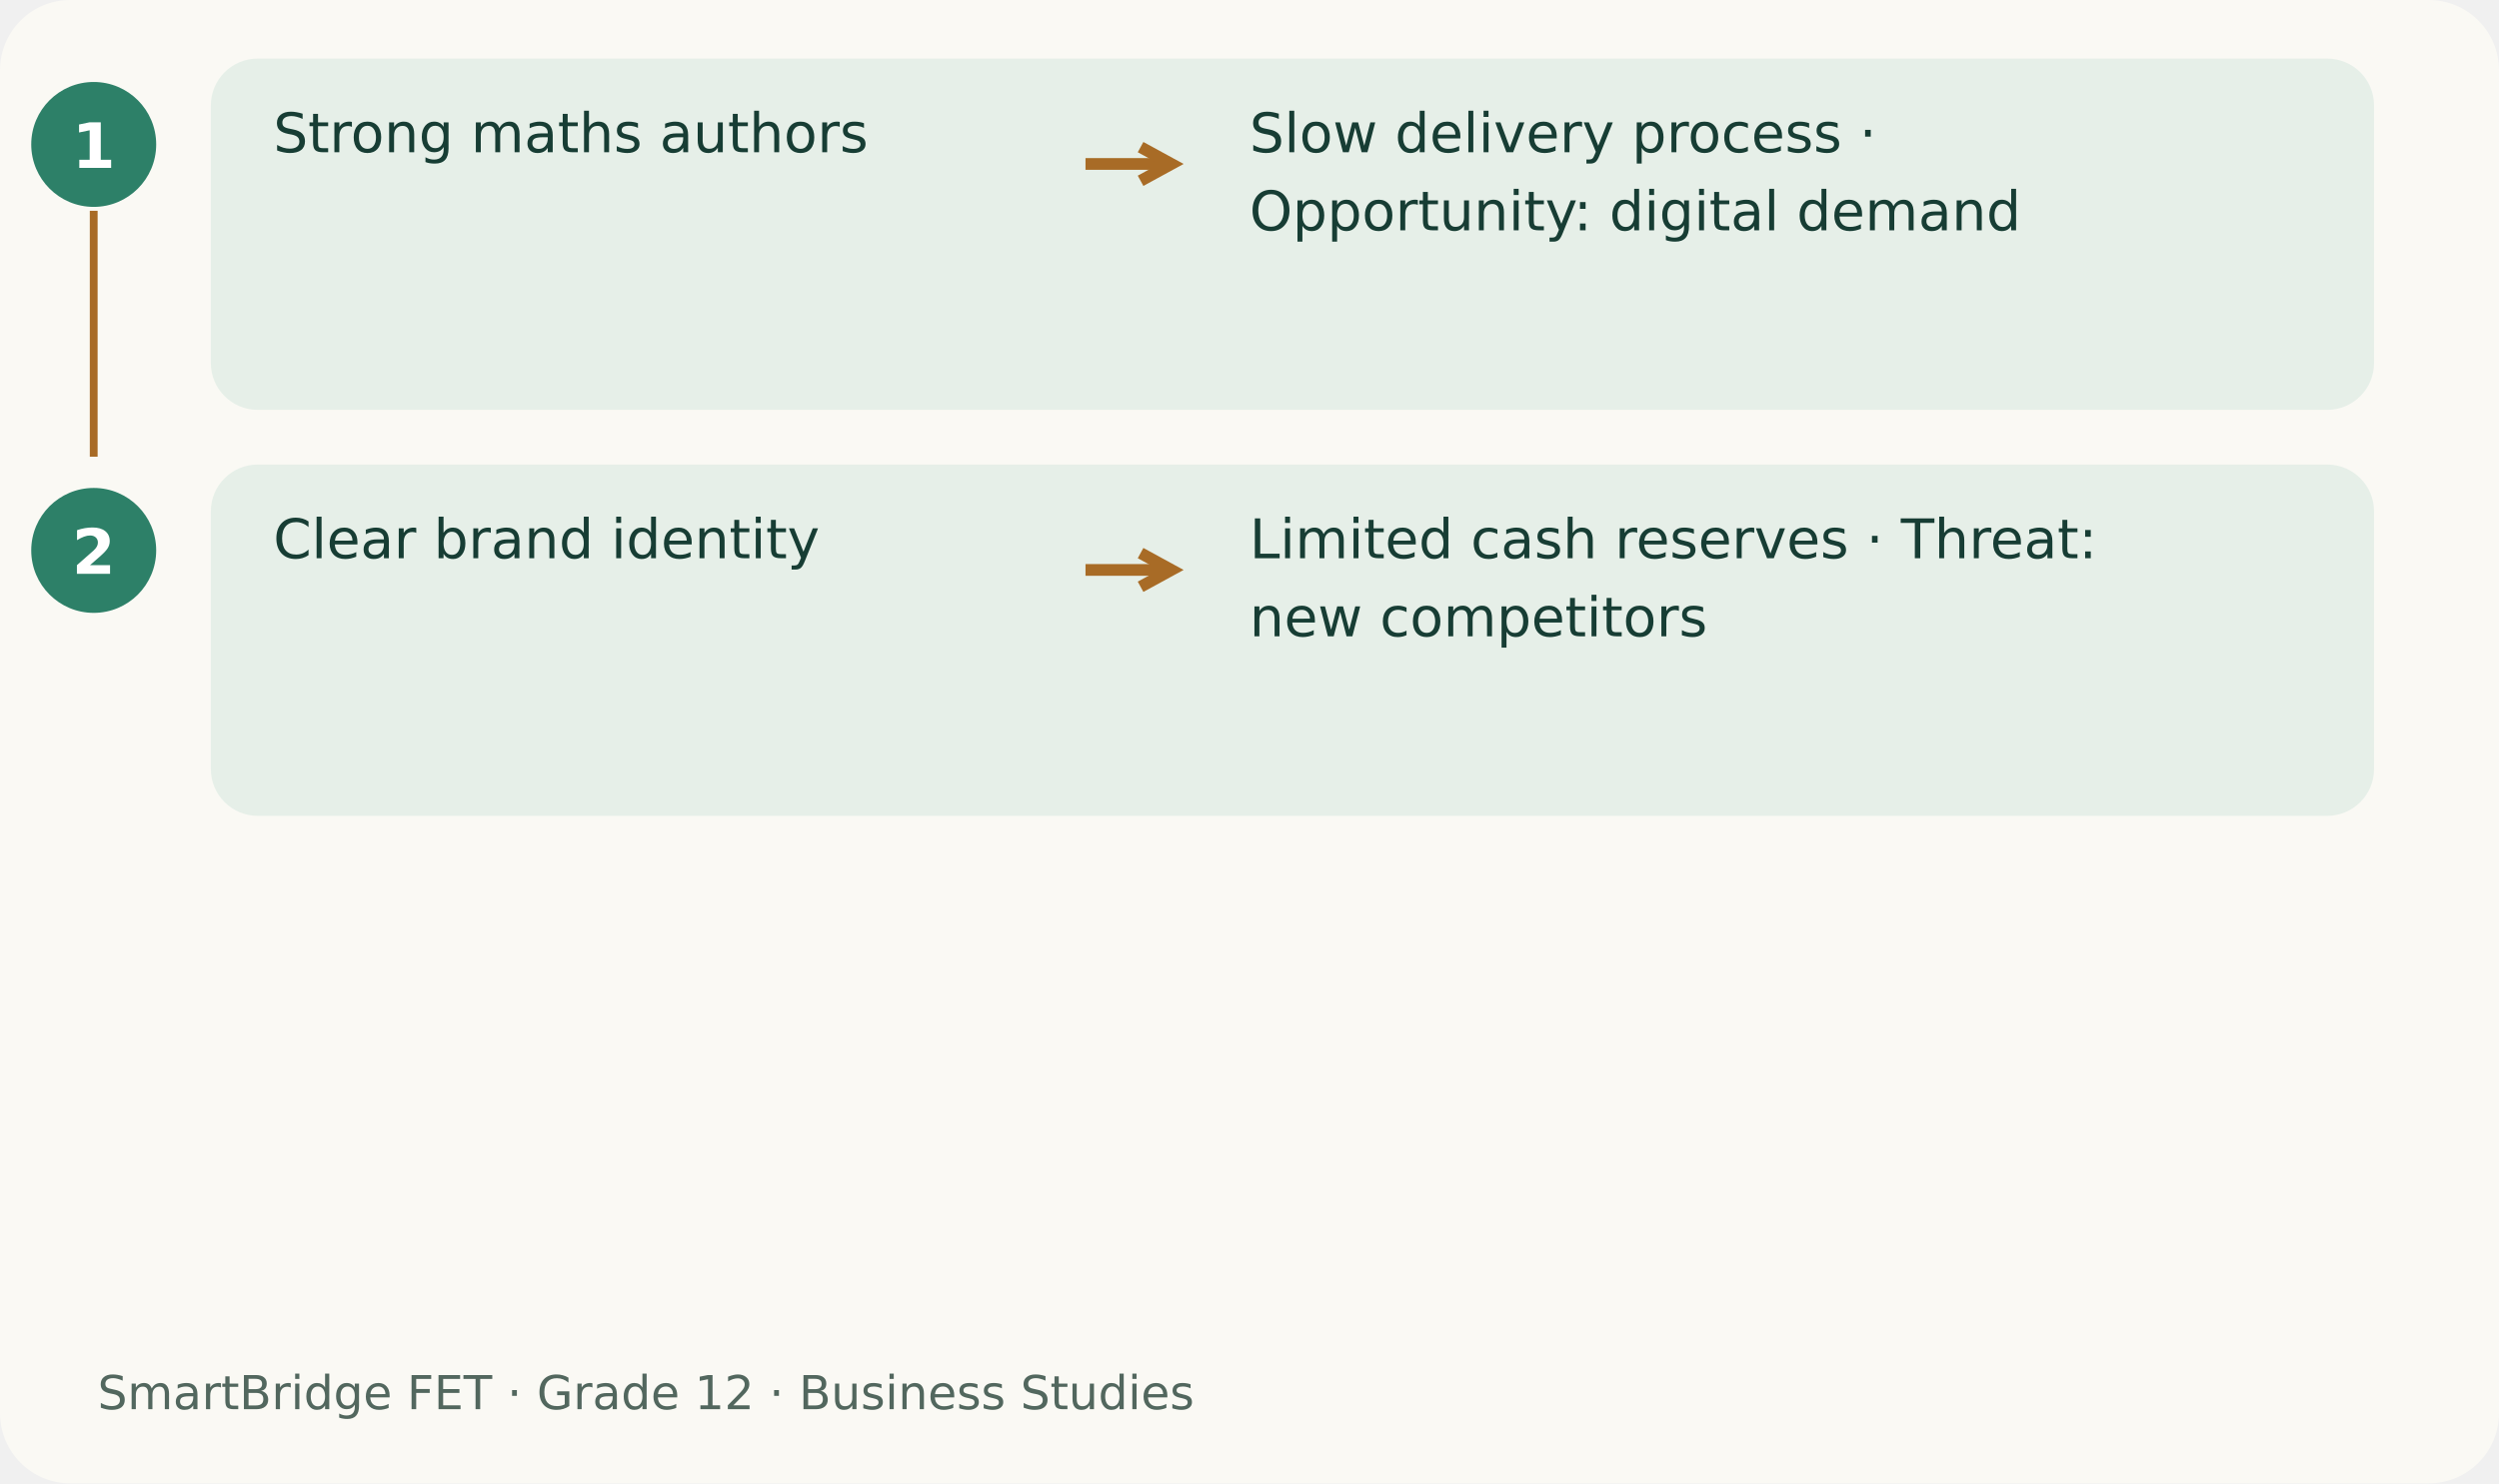
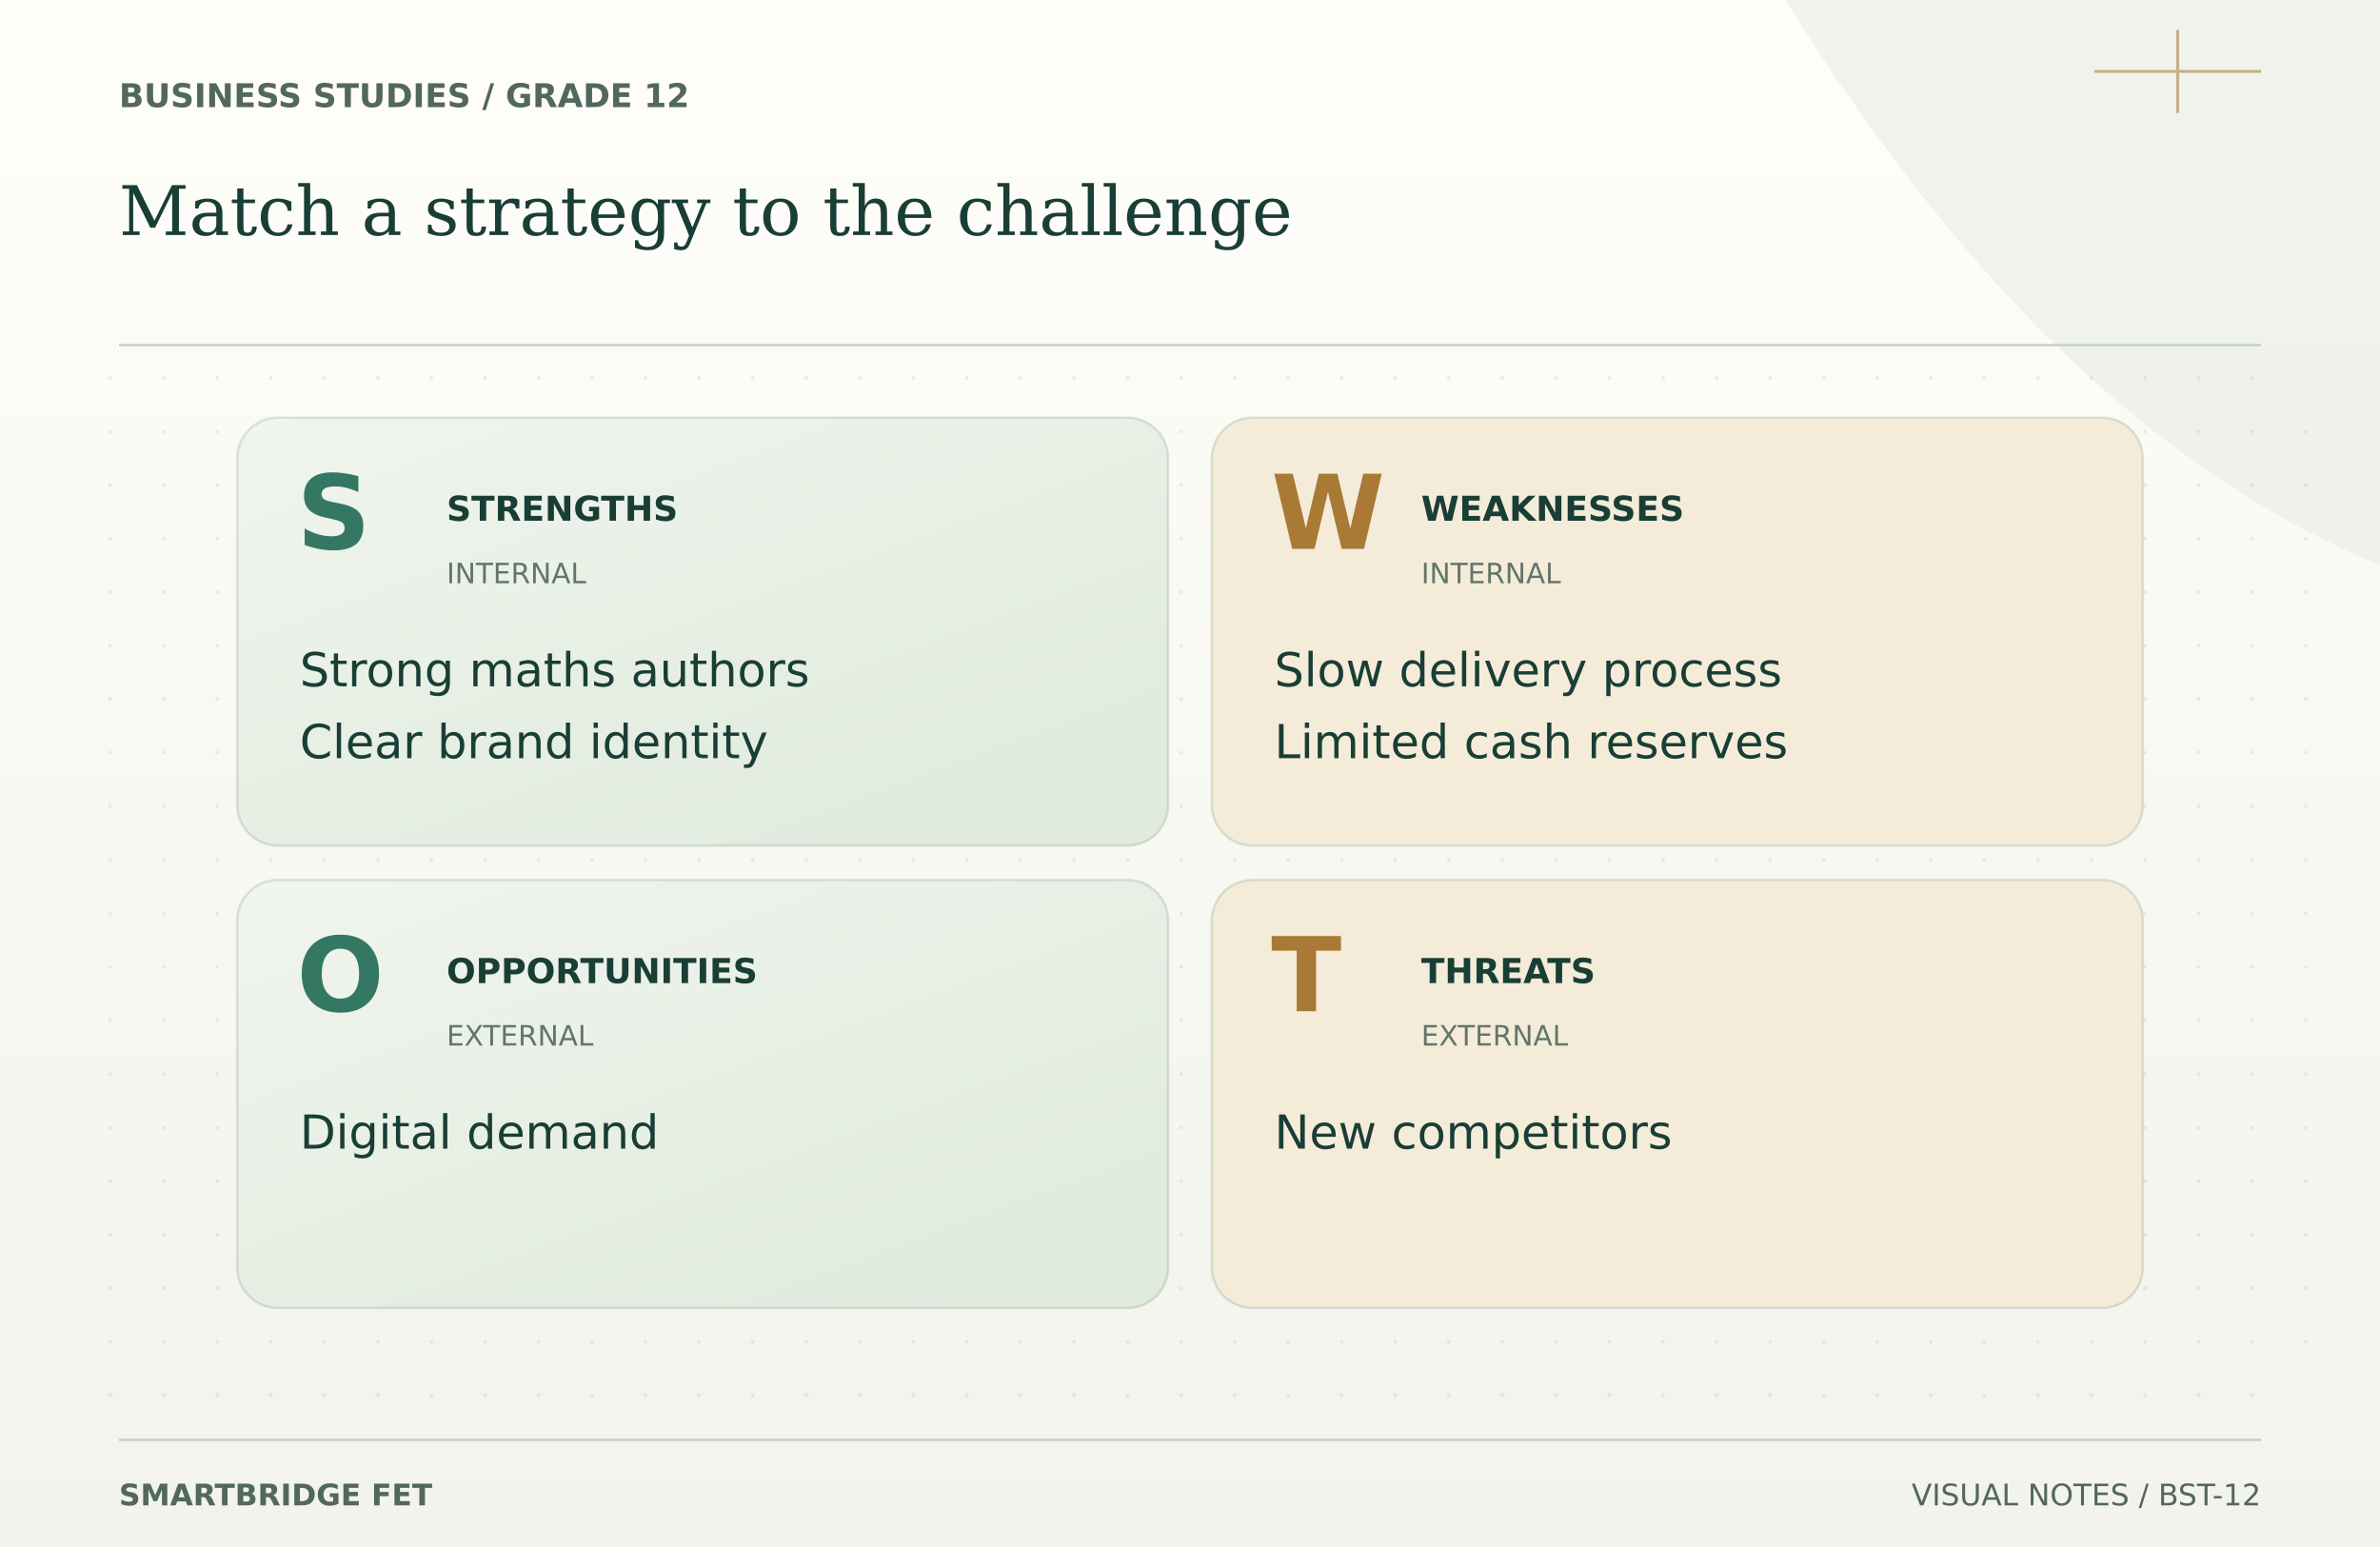
- <svg xmlns="http://www.w3.org/2000/svg" viewBox="0 0 640 380" role="img" aria-labelledby="title desc">
-   <rect width="640" height="380" rx="18" fill="#faf9f4" />
+ <svg xmlns="http://www.w3.org/2000/svg" width="1600" height="1040" viewBox="0 0 800 520" role="img" aria-labelledby="title desc">
+   <defs>
+     <linearGradient id="paper" x2="0" y2="1">
+       <stop stop-color="#fffefa" />
+       <stop offset="1" stop-color="#f2f3ec" />
+     </linearGradient>
+     <linearGradient id="forest" x2=".8" y2="1">
+       <stop stop-color="#3d806b" />
+       <stop offset="1" stop-color="#183f35" />
+     </linearGradient>
+     <linearGradient id="sage" x2=".8" y2="1">
+       <stop stop-color="#f0f5ee" />
+       <stop offset="1" stop-color="#e0eadd" />
+     </linearGradient>
+     <linearGradient id="brass" x2="1" y2="1">
+       <stop stop-color="#c7a36a" />
+       <stop offset="1" stop-color="#98703b" />
+     </linearGradient>
+     <linearGradient id="cell" x2="1" y2="1">
+       <stop stop-color="#d7e6bf" />
+       <stop offset="1" stop-color="#9cb887" />
+     </linearGradient>
+     <linearGradient id="vacuole" x2="1" y2="1">
+       <stop stop-color="#e7f3ed" />
+       <stop offset="1" stop-color="#b7d6df" />
+     </linearGradient>
+     <radialGradient id="nucleus" cx=".3" cy=".25">
+       <stop stop-color="#e0d7ec" />
+       <stop offset="1" stop-color="#a596bd" />
+     </radialGradient>
+     <radialGradient id="sun">
+       <stop stop-color="#faf0c6" />
+       <stop offset="1" stop-color="#e6c77c" />
+     </radialGradient>
+     <linearGradient id="leaf" x2="1" y2="1">
+       <stop stop-color="#9dbb74" />
+       <stop offset=".6" stop-color="#5f9361" />
+       <stop offset="1" stop-color="#35694f" />
+     </linearGradient>
+     <pattern id="dots" width="18" height="18" patternUnits="userSpaceOnUse">
+       <circle cx="1" cy="1" r=".65" fill="#8fa491" opacity=".18" />
+     </pattern>
+   </defs>
+   <rect width="800" height="520" rx="0" fill="url(#paper)" />
+   <path d="M600 0H800V190C718 156 654 86 600 0Z" fill="#e4ebe1" opacity=".55" />
+   <rect x="20" y="122" width="760" height="350" rx="18" fill="url(#dots)" />
  <g font-family="DejaVu Sans,Arial,sans-serif">
-     <circle cx="24" cy="37" r="16" fill="#2d8068" />
-     <text x="24" y="43" font-size="16" fill="white" text-anchor="middle" font-weight="bold">1</text>
-     <rect x="54" y="15" width="554" height="90" rx="12" fill="#e6efe8" />
-     <text x="70" y="39" font-size="14" fill="#173d34" text-anchor="start" font-weight="normal">Strong maths authors</text>
-     <path d="M278,42 L300,42" stroke="#a86b26" stroke-width="3" fill="none" />
-     <polyline points="292.102,46.315 300,42 292.102,37.685" stroke="#a86b26" stroke-width="3" fill="none" />
-     <text x="320" y="39" font-size="14" fill="#173d34" text-anchor="start" font-weight="normal">Slow delivery process ·</text>
-     <text x="320" y="59" font-size="14" fill="#173d34" text-anchor="start" font-weight="normal">Opportunity: digital demand</text>
-     <path d="M24,54 L24,117" stroke="#a86b26" stroke-width="2" fill="none" />
-     <circle cx="24" cy="141" r="16" fill="#2d8068" />
-     <text x="24" y="147" font-size="16" fill="white" text-anchor="middle" font-weight="bold">2</text>
-     <rect x="54" y="119" width="554" height="90" rx="12" fill="#e6efe8" />
-     <text x="70" y="143" font-size="14" fill="#173d34" text-anchor="start" font-weight="normal">Clear brand identity</text>
-     <path d="M278,146 L300,146" stroke="#a86b26" stroke-width="3" fill="none" />
-     <polyline points="292.102,150.315 300,146 292.102,141.685" stroke="#a86b26" stroke-width="3" fill="none" />
-     <text x="320" y="143" font-size="14" fill="#173d34" text-anchor="start" font-weight="normal">Limited cash reserves · Threat:</text>
-     <text x="320" y="163" font-size="14" fill="#173d34" text-anchor="start" font-weight="normal">new competitors</text>
-     <text x="25" y="361" font-size="12" fill="#52675e" text-anchor="start" font-weight="normal">SmartBridge FET · Grade 12 · Business Studies</text>
+     <text x="40" y="36" font-size="11" fill="#52675e" text-anchor="start" font-weight="bold">BUSINESS STUDIES  /  GRADE 12</text>
+     <path d="M704 24H760M732 10V38" stroke="#ae8a50" stroke-width="1" opacity=".65" />
+     <g font-family="Georgia,DejaVu Serif,serif">
+       <text x="40" y="79" font-size="23" fill="#193e36" text-anchor="start" font-weight="normal">Match a strategy to the challenge</text>
+     </g>
+     <path d="M40 116H760" stroke="#c6d0c0" stroke-width=".8" />
+     <g transform="translate(64 132) scale(1.05)">
+       <rect x="15" y="8" width="298" height="137" rx="13" fill="url(#sage)" stroke="#193e36" stroke-opacity=".13" stroke-width=".8" />
+       <text x="34" y="50" font-size="33" fill="#347864" text-anchor="start" font-weight="bold">S</text>
+       <text x="82" y="41" font-size="11" fill="#193e36" text-anchor="start" font-weight="bold">STRENGTHS</text>
+       <text x="82" y="61" font-size="9" fill="#62756a" text-anchor="start" font-weight="normal">INTERNAL</text>
+       <text x="35" y="94" font-size="15" fill="#193e36" text-anchor="start" font-weight="normal">Strong maths authors</text>
+       <text x="35" y="117" font-size="15" fill="#193e36" text-anchor="start" font-weight="normal">Clear brand identity</text>
+       <rect x="327" y="8" width="298" height="137" rx="13" fill="#f4ecd9" stroke="#193e36" stroke-opacity=".13" stroke-width=".8" />
+       <text x="346" y="50" font-size="33" fill="#a97936" text-anchor="start" font-weight="bold">W</text>
+       <text x="394" y="41" font-size="11" fill="#193e36" text-anchor="start" font-weight="bold">WEAKNESSES</text>
+       <text x="394" y="61" font-size="9" fill="#62756a" text-anchor="start" font-weight="normal">INTERNAL</text>
+       <text x="347" y="94" font-size="15" fill="#193e36" text-anchor="start" font-weight="normal">Slow delivery process</text>
+       <text x="347" y="117" font-size="15" fill="#193e36" text-anchor="start" font-weight="normal">Limited cash reserves</text>
+       <rect x="15" y="156" width="298" height="137" rx="13" fill="url(#sage)" stroke="#193e36" stroke-opacity=".13" stroke-width=".8" />
+       <text x="34" y="198" font-size="33" fill="#347864" text-anchor="start" font-weight="bold">O</text>
+       <text x="82" y="189" font-size="11" fill="#193e36" text-anchor="start" font-weight="bold">OPPORTUNITIES</text>
+       <text x="82" y="209" font-size="9" fill="#62756a" text-anchor="start" font-weight="normal">EXTERNAL</text>
+       <text x="35" y="242" font-size="15" fill="#193e36" text-anchor="start" font-weight="normal">Digital demand</text>
+       <rect x="327" y="156" width="298" height="137" rx="13" fill="#f4ecd9" stroke="#193e36" stroke-opacity=".13" stroke-width=".8" />
+       <text x="346" y="198" font-size="33" fill="#a97936" text-anchor="start" font-weight="bold">T</text>
+       <text x="394" y="189" font-size="11" fill="#193e36" text-anchor="start" font-weight="bold">THREATS</text>
+       <text x="394" y="209" font-size="9" fill="#62756a" text-anchor="start" font-weight="normal">EXTERNAL</text>
+       <text x="347" y="242" font-size="15" fill="#193e36" text-anchor="start" font-weight="normal">New competitors</text>
+     </g>
+     <path d="M40 484H760" stroke="#c6d0c0" stroke-width=".8" />
+     <text x="40" y="506" font-size="10" fill="#52675e" text-anchor="start" font-weight="bold">SMARTBRIDGE FET</text>
+     <text x="760" y="506" font-size="10" fill="#52675e" text-anchor="end" font-weight="normal">VISUAL NOTES  /  BST-12</text>
  </g>
</svg>
